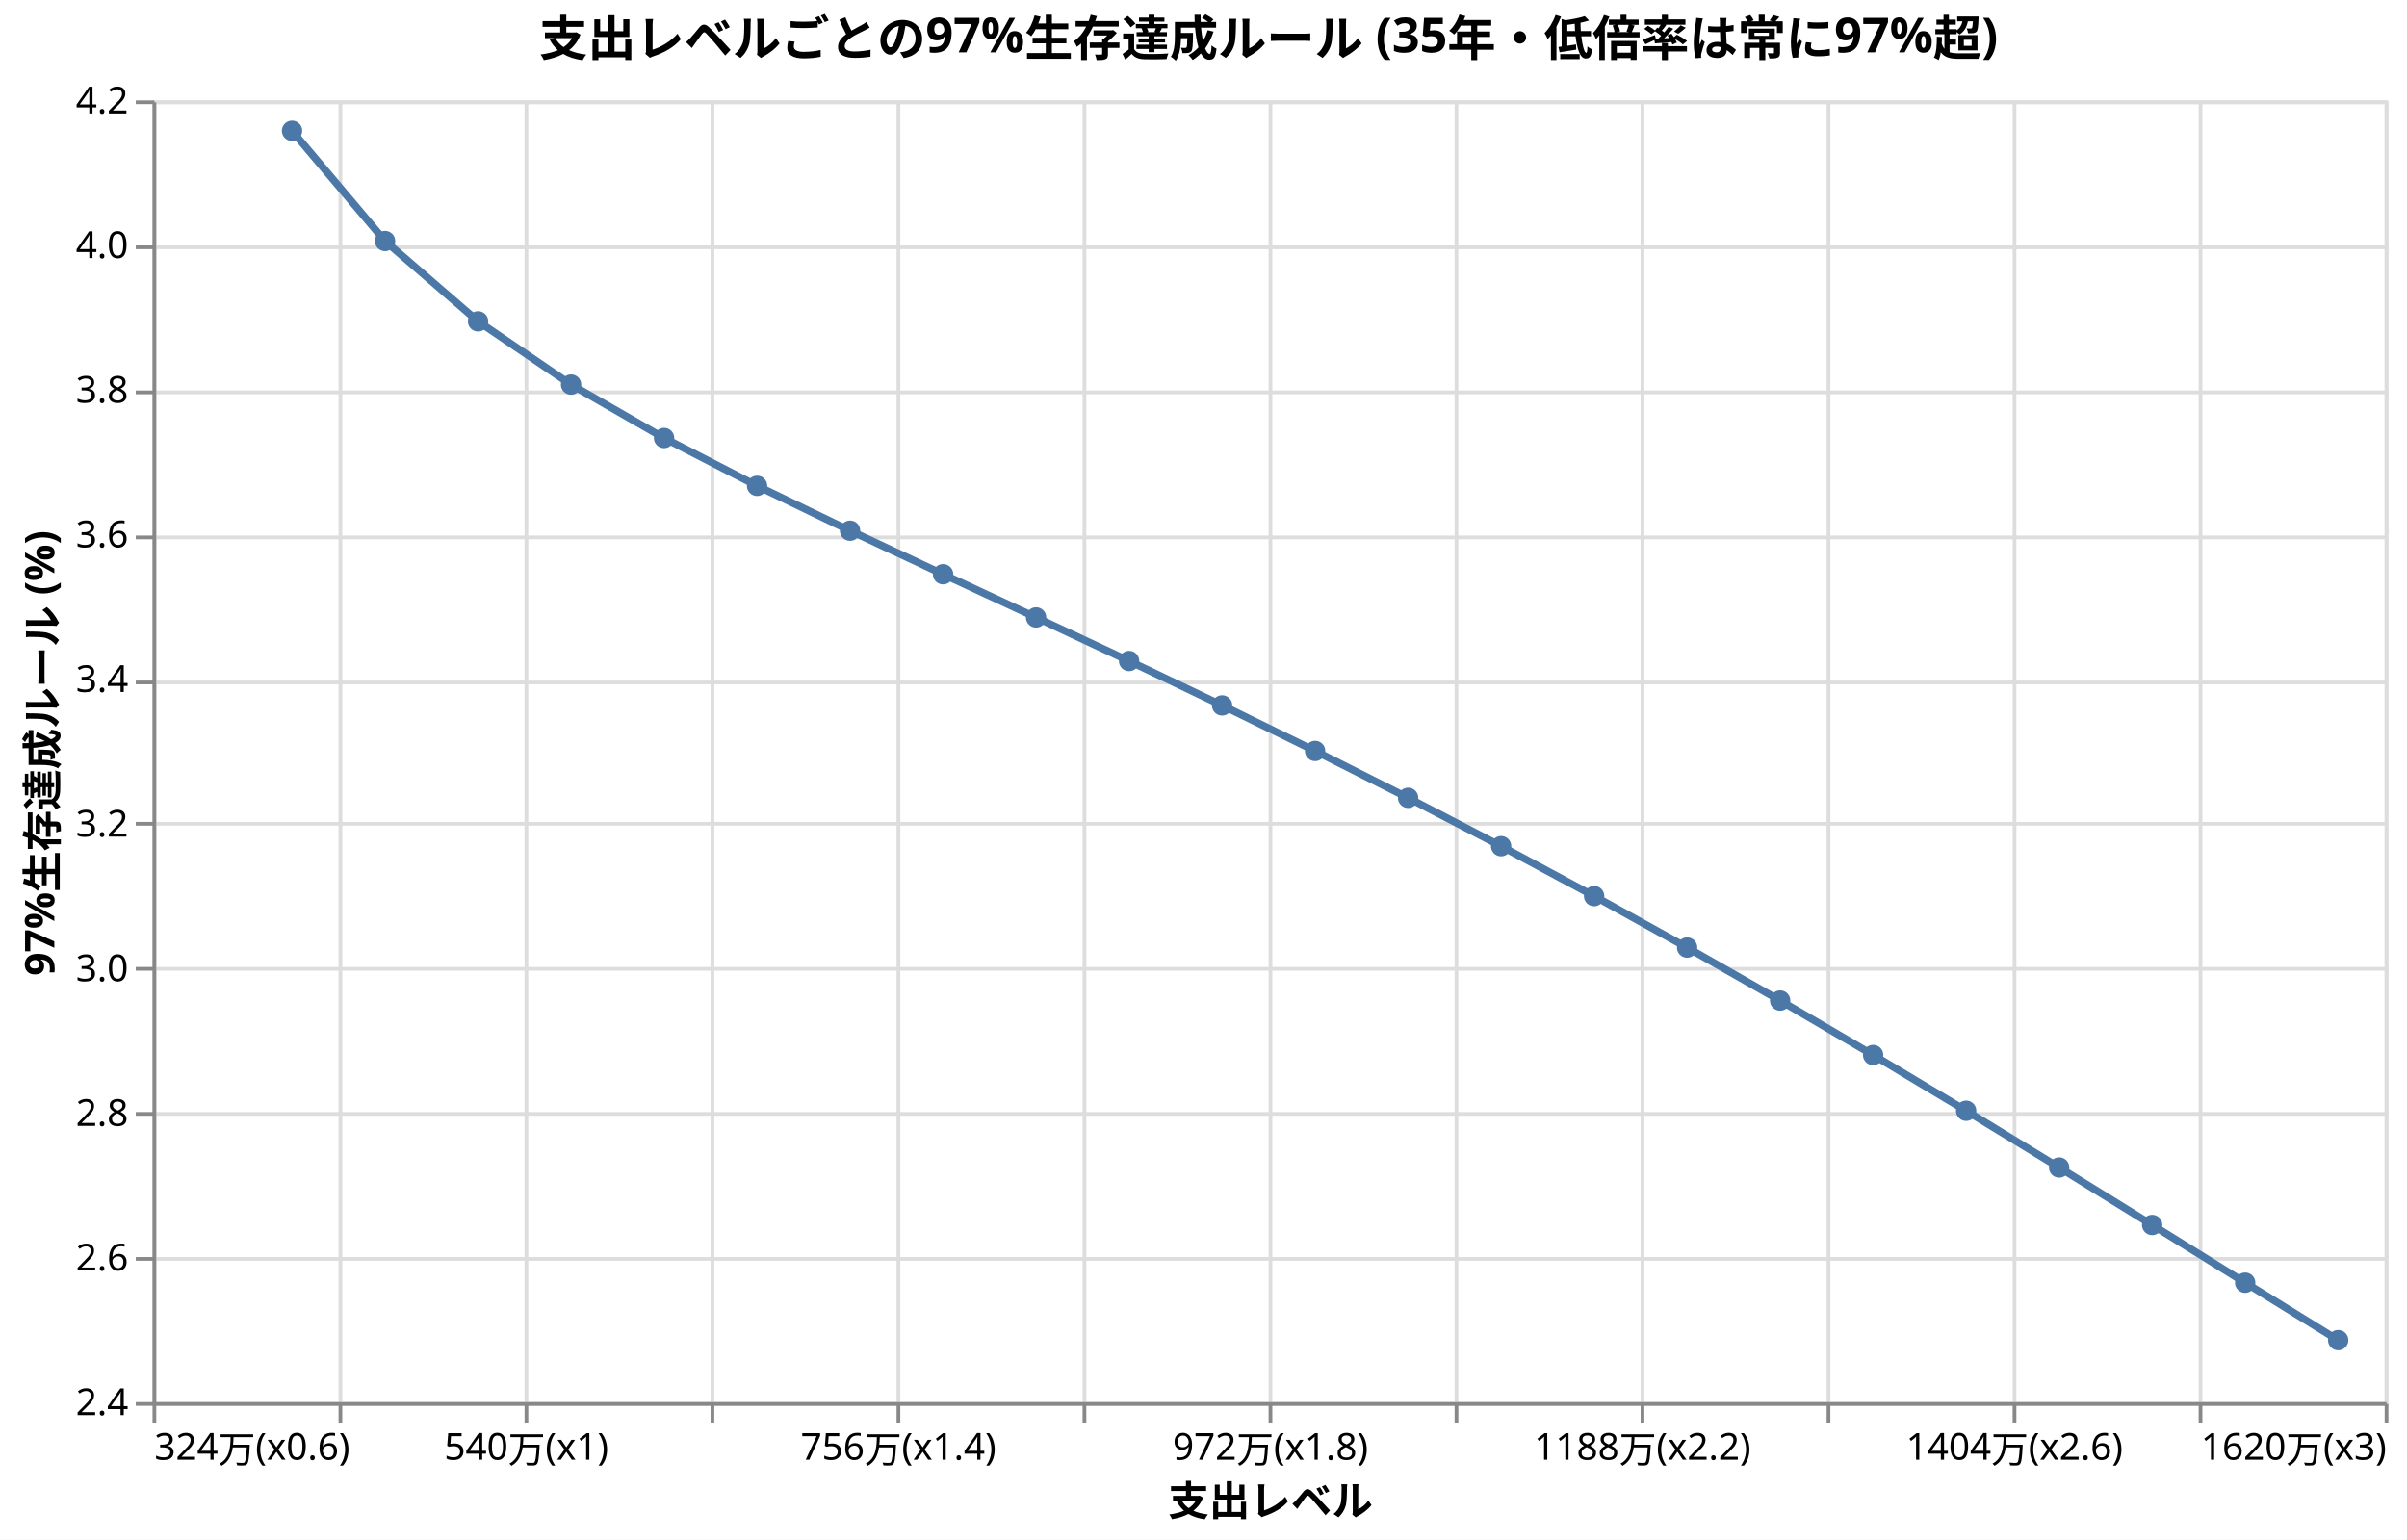
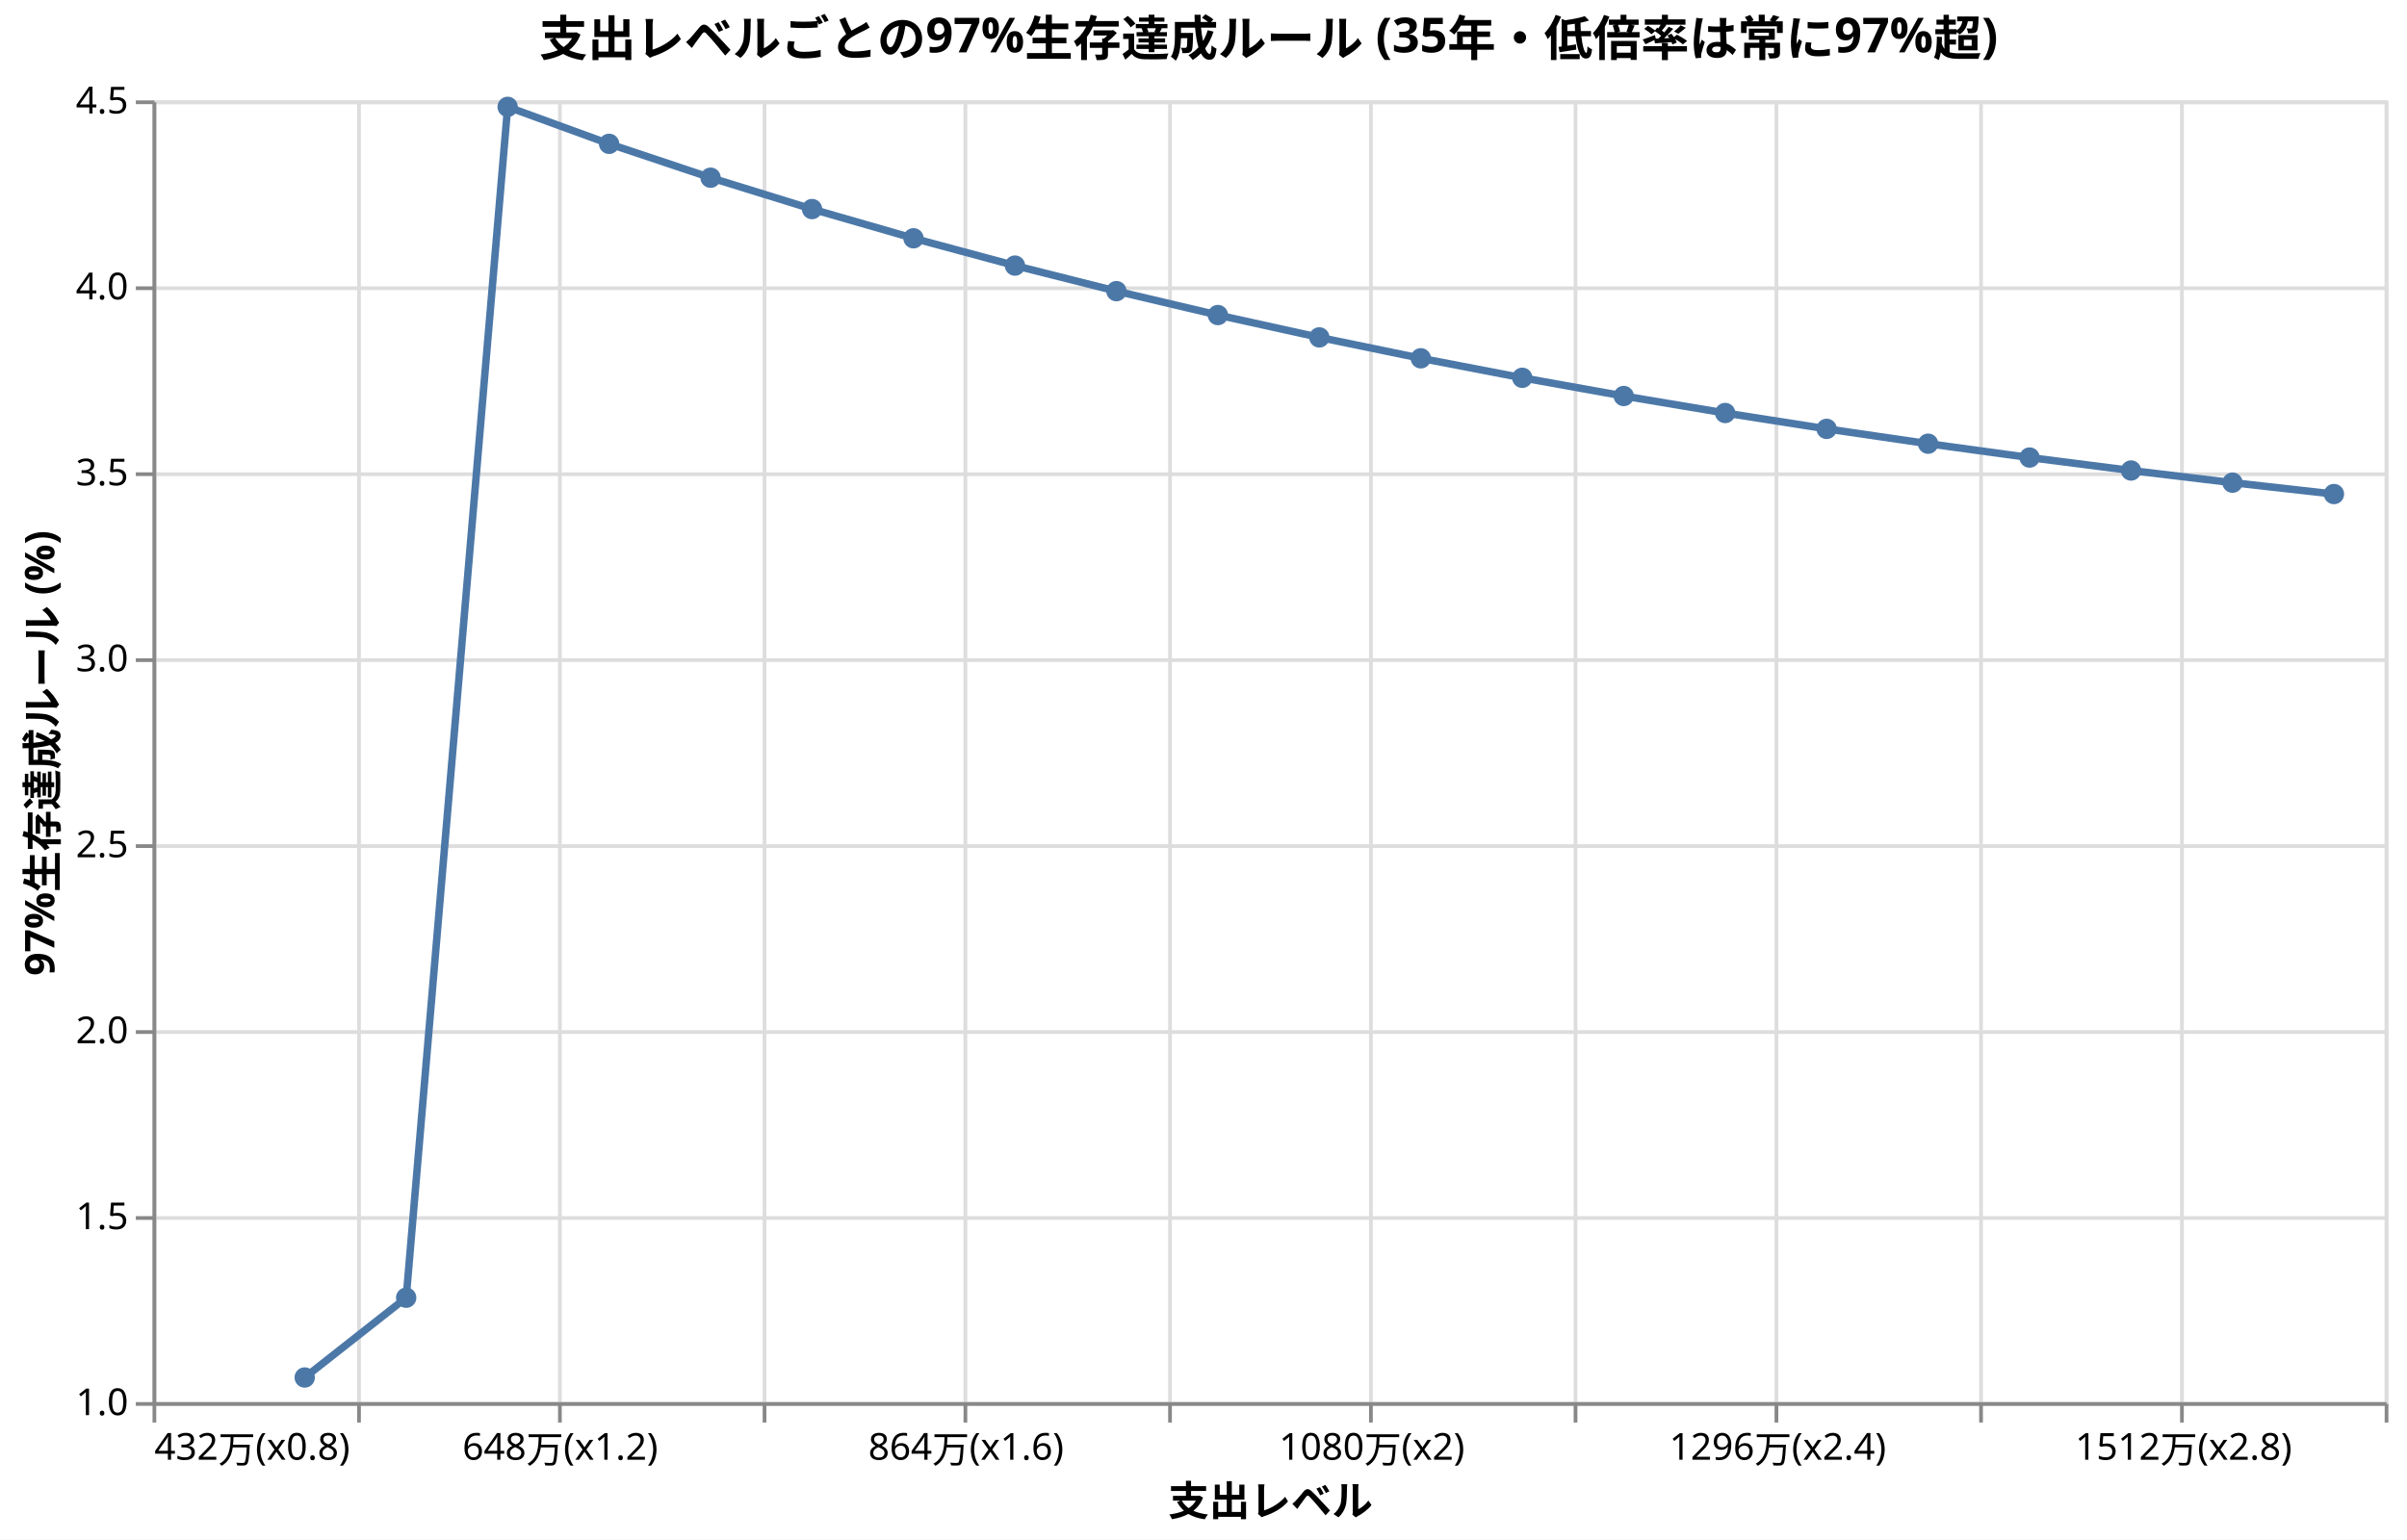
<svg xmlns="http://www.w3.org/2000/svg" version="1.1" class="marks" width="647" height="414" viewBox="0 0 647 414">
  <rect width="647" height="414" fill="white" />
  <g fill="none" stroke-miterlimit="10" transform="translate(41,27)">
    <g class="mark-group role-frame root" role="graphics-object" aria-roledescription="group mark container">
      <g transform="translate(0,0)">
        <path class="background" aria-hidden="true" d="M0.5,0.5h600v350h-600Z" stroke="#ddd" />
        <g>
          <g class="mark-group role-axis" aria-hidden="true">
            <g transform="translate(0.5,350.5)">
              <path class="background" aria-hidden="true" d="M0,0h0v0h0Z" pointer-events="none" />
              <g>
                <g class="mark-rule role-axis-grid" pointer-events="none">
                  <line transform="translate(0,-350)" x2="0" y2="350" stroke="#ddd" stroke-width="1" opacity="1" />
-                   <line transform="translate(50,-350)" x2="0" y2="350" stroke="#ddd" stroke-width="1" opacity="1" />
-                   <line transform="translate(100,-350)" x2="0" y2="350" stroke="#ddd" stroke-width="1" opacity="1" />
-                   <line transform="translate(150,-350)" x2="0" y2="350" stroke="#ddd" stroke-width="1" opacity="1" />
-                   <line transform="translate(200,-350)" x2="0" y2="350" stroke="#ddd" stroke-width="1" opacity="1" />
-                   <line transform="translate(250,-350)" x2="0" y2="350" stroke="#ddd" stroke-width="1" opacity="1" />
-                   <line transform="translate(300,-350)" x2="0" y2="350" stroke="#ddd" stroke-width="1" opacity="1" />
-                   <line transform="translate(350,-350)" x2="0" y2="350" stroke="#ddd" stroke-width="1" opacity="1" />
-                   <line transform="translate(400,-350)" x2="0" y2="350" stroke="#ddd" stroke-width="1" opacity="1" />
-                   <line transform="translate(450,-350)" x2="0" y2="350" stroke="#ddd" stroke-width="1" opacity="1" />
-                   <line transform="translate(500,-350)" x2="0" y2="350" stroke="#ddd" stroke-width="1" opacity="1" />
-                   <line transform="translate(550,-350)" x2="0" y2="350" stroke="#ddd" stroke-width="1" opacity="1" />
+                   <line transform="translate(55,-350)" x2="0" y2="350" stroke="#ddd" stroke-width="1" opacity="1" />
+                   <line transform="translate(109,-350)" x2="0" y2="350" stroke="#ddd" stroke-width="1" opacity="1" />
+                   <line transform="translate(164,-350)" x2="0" y2="350" stroke="#ddd" stroke-width="1" opacity="1" />
+                   <line transform="translate(218,-350)" x2="0" y2="350" stroke="#ddd" stroke-width="1" opacity="1" />
+                   <line transform="translate(273,-350)" x2="0" y2="350" stroke="#ddd" stroke-width="1" opacity="1" />
+                   <line transform="translate(327,-350)" x2="0" y2="350" stroke="#ddd" stroke-width="1" opacity="1" />
+                   <line transform="translate(382,-350)" x2="0" y2="350" stroke="#ddd" stroke-width="1" opacity="1" />
+                   <line transform="translate(436,-350)" x2="0" y2="350" stroke="#ddd" stroke-width="1" opacity="1" />
+                   <line transform="translate(491,-350)" x2="0" y2="350" stroke="#ddd" stroke-width="1" opacity="1" />
+                   <line transform="translate(545,-350)" x2="0" y2="350" stroke="#ddd" stroke-width="1" opacity="1" />
                  <line transform="translate(600,-350)" x2="0" y2="350" stroke="#ddd" stroke-width="1" opacity="1" />
                </g>
              </g>
              <path class="foreground" aria-hidden="true" d="" pointer-events="none" display="none" />
            </g>
          </g>
          <g class="mark-group role-axis" aria-hidden="true">
            <g transform="translate(0.5,0.5)">
              <path class="background" aria-hidden="true" d="M0,0h0v0h0Z" pointer-events="none" />
              <g>
                <g class="mark-rule role-axis-grid" pointer-events="none">
                  <line transform="translate(0,350)" x2="600" y2="0" stroke="#ddd" stroke-width="1" opacity="1" />
-                   <line transform="translate(0,311)" x2="600" y2="0" stroke="#ddd" stroke-width="1" opacity="1" />
-                   <line transform="translate(0,272)" x2="600" y2="0" stroke="#ddd" stroke-width="1" opacity="1" />
-                   <line transform="translate(0,233)" x2="600" y2="0" stroke="#ddd" stroke-width="1" opacity="1" />
-                   <line transform="translate(0,194)" x2="600" y2="0" stroke="#ddd" stroke-width="1" opacity="1" />
-                   <line transform="translate(0,156)" x2="600" y2="0" stroke="#ddd" stroke-width="1" opacity="1" />
-                   <line transform="translate(0,117)" x2="600" y2="0" stroke="#ddd" stroke-width="1" opacity="1" />
-                   <line transform="translate(0,78)" x2="600" y2="0" stroke="#ddd" stroke-width="1" opacity="1" />
-                   <line transform="translate(0,39)" x2="600" y2="0" stroke="#ddd" stroke-width="1" opacity="1" />
+                   <line transform="translate(0,300)" x2="600" y2="0" stroke="#ddd" stroke-width="1" opacity="1" />
+                   <line transform="translate(0,250)" x2="600" y2="0" stroke="#ddd" stroke-width="1" opacity="1" />
+                   <line transform="translate(0,200)" x2="600" y2="0" stroke="#ddd" stroke-width="1" opacity="1" />
+                   <line transform="translate(0,150)" x2="600" y2="0" stroke="#ddd" stroke-width="1" opacity="1" />
+                   <line transform="translate(0,100)" x2="600" y2="0" stroke="#ddd" stroke-width="1" opacity="1" />
+                   <line transform="translate(0,50)" x2="600" y2="0" stroke="#ddd" stroke-width="1" opacity="1" />
                  <line transform="translate(0,0)" x2="600" y2="0" stroke="#ddd" stroke-width="1" opacity="1" />
                </g>
              </g>
              <path class="foreground" aria-hidden="true" d="" pointer-events="none" display="none" />
            </g>
          </g>
-           <g class="mark-group role-axis" role="graphics-symbol" aria-roledescription="axis" aria-label="X-axis titled '支出レベル' for a linear scale with values from 0.6 to 3.0">
+           <g class="mark-group role-axis" role="graphics-symbol" aria-roledescription="axis" aria-label="X-axis titled '支出レベル' for a linear scale with values from 0.8 to 3.0">
            <g transform="translate(0.5,350.5)">
              <path class="background" aria-hidden="true" d="M0,0h0v0h0Z" pointer-events="none" />
              <g>
                <g class="mark-rule role-axis-tick" pointer-events="none">
                  <line transform="translate(0,0)" x2="0" y2="5" stroke="#888" stroke-width="1" opacity="1" />
-                   <line transform="translate(50,0)" x2="0" y2="5" stroke="#888" stroke-width="1" opacity="1" />
-                   <line transform="translate(100,0)" x2="0" y2="5" stroke="#888" stroke-width="1" opacity="1" />
-                   <line transform="translate(150,0)" x2="0" y2="5" stroke="#888" stroke-width="1" opacity="1" />
-                   <line transform="translate(200,0)" x2="0" y2="5" stroke="#888" stroke-width="1" opacity="1" />
-                   <line transform="translate(250,0)" x2="0" y2="5" stroke="#888" stroke-width="1" opacity="1" />
-                   <line transform="translate(300,0)" x2="0" y2="5" stroke="#888" stroke-width="1" opacity="1" />
-                   <line transform="translate(350,0)" x2="0" y2="5" stroke="#888" stroke-width="1" opacity="1" />
-                   <line transform="translate(400,0)" x2="0" y2="5" stroke="#888" stroke-width="1" opacity="1" />
-                   <line transform="translate(450,0)" x2="0" y2="5" stroke="#888" stroke-width="1" opacity="1" />
-                   <line transform="translate(500,0)" x2="0" y2="5" stroke="#888" stroke-width="1" opacity="1" />
-                   <line transform="translate(550,0)" x2="0" y2="5" stroke="#888" stroke-width="1" opacity="1" />
+                   <line transform="translate(55,0)" x2="0" y2="5" stroke="#888" stroke-width="1" opacity="1" />
+                   <line transform="translate(109,0)" x2="0" y2="5" stroke="#888" stroke-width="1" opacity="1" />
+                   <line transform="translate(164,0)" x2="0" y2="5" stroke="#888" stroke-width="1" opacity="1" />
+                   <line transform="translate(218,0)" x2="0" y2="5" stroke="#888" stroke-width="1" opacity="1" />
+                   <line transform="translate(273,0)" x2="0" y2="5" stroke="#888" stroke-width="1" opacity="1" />
+                   <line transform="translate(327,0)" x2="0" y2="5" stroke="#888" stroke-width="1" opacity="1" />
+                   <line transform="translate(382,0)" x2="0" y2="5" stroke="#888" stroke-width="1" opacity="1" />
+                   <line transform="translate(436,0)" x2="0" y2="5" stroke="#888" stroke-width="1" opacity="1" />
+                   <line transform="translate(491,0)" x2="0" y2="5" stroke="#888" stroke-width="1" opacity="1" />
+                   <line transform="translate(545,0)" x2="0" y2="5" stroke="#888" stroke-width="1" opacity="1" />
                  <line transform="translate(600,0)" x2="0" y2="5" stroke="#888" stroke-width="1" opacity="1" />
                </g>
                <g class="mark-text role-axis-label" pointer-events="none">
-                   <text text-anchor="start" transform="translate(0,15)" font-family="sans-serif" font-size="10px" fill="#000" opacity="1">324万(x0.6)</text>
-                   <text text-anchor="middle" transform="translate(50,15)" font-family="sans-serif" font-size="10px" fill="#000" opacity="0">432万(x0.8)</text>
-                   <text text-anchor="middle" transform="translate(100,15)" font-family="sans-serif" font-size="10px" fill="#000" opacity="1">540万(x1)</text>
-                   <text text-anchor="middle" transform="translate(150,15)" font-family="sans-serif" font-size="10px" fill="#000" opacity="0">648万(x1.2)</text>
-                   <text text-anchor="middle" transform="translate(200,15)" font-family="sans-serif" font-size="10px" fill="#000" opacity="1">756万(x1.4)</text>
-                   <text text-anchor="middle" transform="translate(250,15)" font-family="sans-serif" font-size="10px" fill="#000" opacity="0">864万(x1.6)</text>
-                   <text text-anchor="middle" transform="translate(300,15)" font-family="sans-serif" font-size="10px" fill="#000" opacity="1">972万(x1.8)</text>
-                   <text text-anchor="middle" transform="translate(350,15)" font-family="sans-serif" font-size="10px" fill="#000" opacity="0">1080万(x2)</text>
-                   <text text-anchor="middle" transform="translate(400,15)" font-family="sans-serif" font-size="10px" fill="#000" opacity="1">1188万(x2.2)</text>
-                   <text text-anchor="middle" transform="translate(450,15)" font-family="sans-serif" font-size="10px" fill="#000" opacity="0">1296万(x2.4)</text>
-                   <text text-anchor="middle" transform="translate(500,15)" font-family="sans-serif" font-size="10px" fill="#000" opacity="1">1404万(x2.6)</text>
-                   <text text-anchor="middle" transform="translate(550,15)" font-family="sans-serif" font-size="10px" fill="#000" opacity="0">1512万(x2.8)</text>
-                   <text text-anchor="end" transform="translate(600,15)" font-family="sans-serif" font-size="10px" fill="#000" opacity="1">1620万(x3)</text>
+                   <text text-anchor="start" transform="translate(0,15)" font-family="sans-serif" font-size="10px" fill="#000" opacity="1">432万(x0.8)</text>
+                   <text text-anchor="middle" transform="translate(54.54545,15)" font-family="sans-serif" font-size="10px" fill="#000" opacity="0">540万(x1)</text>
+                   <text text-anchor="middle" transform="translate(109.0909,15)" font-family="sans-serif" font-size="10px" fill="#000" opacity="1">648万(x1.2)</text>
+                   <text text-anchor="middle" transform="translate(163.6364,15)" font-family="sans-serif" font-size="10px" fill="#000" opacity="0">756万(x1.4)</text>
+                   <text text-anchor="middle" transform="translate(218.1818,15)" font-family="sans-serif" font-size="10px" fill="#000" opacity="1">864万(x1.6)</text>
+                   <text text-anchor="middle" transform="translate(272.7273,15)" font-family="sans-serif" font-size="10px" fill="#000" opacity="0">972万(x1.8)</text>
+                   <text text-anchor="middle" transform="translate(327.2727,15)" font-family="sans-serif" font-size="10px" fill="#000" opacity="1">1080万(x2)</text>
+                   <text text-anchor="middle" transform="translate(381.8182,15)" font-family="sans-serif" font-size="10px" fill="#000" opacity="0">1188万(x2.2)</text>
+                   <text text-anchor="middle" transform="translate(436.3636,15)" font-family="sans-serif" font-size="10px" fill="#000" opacity="1">1296万(x2.4)</text>
+                   <text text-anchor="middle" transform="translate(490.9091,15)" font-family="sans-serif" font-size="10px" fill="#000" opacity="0">1404万(x2.6)</text>
+                   <text text-anchor="middle" transform="translate(545.4545,15)" font-family="sans-serif" font-size="10px" fill="#000" opacity="1">1512万(x2.8)</text>
+                   <text text-anchor="end" transform="translate(600,15)" font-family="sans-serif" font-size="10px" fill="#000" opacity="0">1620万(x3)</text>
                </g>
                <g class="mark-rule role-axis-domain" pointer-events="none">
                  <line transform="translate(0,0)" x2="600" y2="0" stroke="#888" stroke-width="1" opacity="1" />
                </g>
                <g class="mark-text role-axis-title" pointer-events="none">
                  <text text-anchor="middle" transform="translate(300,30)" font-family="sans-serif" font-size="11px" font-weight="bold" fill="#000" opacity="1">支出レベル</text>
                </g>
              </g>
              <path class="foreground" aria-hidden="true" d="" pointer-events="none" display="none" />
            </g>
          </g>
-           <g class="mark-group role-axis" role="graphics-symbol" aria-roledescription="axis" aria-label="Y-axis titled '97%生存達成ルール (%)' for a linear scale with values from 2.4 to 4.2">
+           <g class="mark-group role-axis" role="graphics-symbol" aria-roledescription="axis" aria-label="Y-axis titled '97%生存達成ルール (%)' for a linear scale with values from 1.0 to 4.5">
            <g transform="translate(0.5,0.5)">
              <path class="background" aria-hidden="true" d="M0,0h0v0h0Z" pointer-events="none" />
              <g>
                <g class="mark-rule role-axis-tick" pointer-events="none">
                  <line transform="translate(0,350)" x2="-5" y2="0" stroke="#888" stroke-width="1" opacity="1" />
-                   <line transform="translate(0,311)" x2="-5" y2="0" stroke="#888" stroke-width="1" opacity="1" />
-                   <line transform="translate(0,272)" x2="-5" y2="0" stroke="#888" stroke-width="1" opacity="1" />
-                   <line transform="translate(0,233)" x2="-5" y2="0" stroke="#888" stroke-width="1" opacity="1" />
-                   <line transform="translate(0,194)" x2="-5" y2="0" stroke="#888" stroke-width="1" opacity="1" />
-                   <line transform="translate(0,156)" x2="-5" y2="0" stroke="#888" stroke-width="1" opacity="1" />
-                   <line transform="translate(0,117)" x2="-5" y2="0" stroke="#888" stroke-width="1" opacity="1" />
-                   <line transform="translate(0,78)" x2="-5" y2="0" stroke="#888" stroke-width="1" opacity="1" />
-                   <line transform="translate(0,39)" x2="-5" y2="0" stroke="#888" stroke-width="1" opacity="1" />
+                   <line transform="translate(0,300)" x2="-5" y2="0" stroke="#888" stroke-width="1" opacity="1" />
+                   <line transform="translate(0,250)" x2="-5" y2="0" stroke="#888" stroke-width="1" opacity="1" />
+                   <line transform="translate(0,200)" x2="-5" y2="0" stroke="#888" stroke-width="1" opacity="1" />
+                   <line transform="translate(0,150)" x2="-5" y2="0" stroke="#888" stroke-width="1" opacity="1" />
+                   <line transform="translate(0,100)" x2="-5" y2="0" stroke="#888" stroke-width="1" opacity="1" />
+                   <line transform="translate(0,50)" x2="-5" y2="0" stroke="#888" stroke-width="1" opacity="1" />
                  <line transform="translate(0,0)" x2="-5" y2="0" stroke="#888" stroke-width="1" opacity="1" />
                </g>
                <g class="mark-text role-axis-label" pointer-events="none">
-                   <text text-anchor="end" transform="translate(-7,353)" font-family="sans-serif" font-size="10px" fill="#000" opacity="1">2.4</text>
-                   <text text-anchor="end" transform="translate(-7,314.1111)" font-family="sans-serif" font-size="10px" fill="#000" opacity="1">2.6</text>
-                   <text text-anchor="end" transform="translate(-7,275.2222)" font-family="sans-serif" font-size="10px" fill="#000" opacity="1">2.8</text>
-                   <text text-anchor="end" transform="translate(-7,236.3333)" font-family="sans-serif" font-size="10px" fill="#000" opacity="1">3.0</text>
-                   <text text-anchor="end" transform="translate(-7,197.4444)" font-family="sans-serif" font-size="10px" fill="#000" opacity="1">3.2</text>
-                   <text text-anchor="end" transform="translate(-7,158.5556)" font-family="sans-serif" font-size="10px" fill="#000" opacity="1">3.4</text>
-                   <text text-anchor="end" transform="translate(-7,119.6667)" font-family="sans-serif" font-size="10px" fill="#000" opacity="1">3.6</text>
-                   <text text-anchor="end" transform="translate(-7,80.77778)" font-family="sans-serif" font-size="10px" fill="#000" opacity="1">3.8</text>
-                   <text text-anchor="end" transform="translate(-7,41.88889)" font-family="sans-serif" font-size="10px" fill="#000" opacity="1">4.0</text>
-                   <text text-anchor="end" transform="translate(-7,3)" font-family="sans-serif" font-size="10px" fill="#000" opacity="1">4.2</text>
+                   <text text-anchor="end" transform="translate(-7,353)" font-family="sans-serif" font-size="10px" fill="#000" opacity="1">1.0</text>
+                   <text text-anchor="end" transform="translate(-7,303)" font-family="sans-serif" font-size="10px" fill="#000" opacity="1">1.5</text>
+                   <text text-anchor="end" transform="translate(-7,253)" font-family="sans-serif" font-size="10px" fill="#000" opacity="1">2.0</text>
+                   <text text-anchor="end" transform="translate(-7,203)" font-family="sans-serif" font-size="10px" fill="#000" opacity="1">2.5</text>
+                   <text text-anchor="end" transform="translate(-7,153)" font-family="sans-serif" font-size="10px" fill="#000" opacity="1">3.0</text>
+                   <text text-anchor="end" transform="translate(-7,103)" font-family="sans-serif" font-size="10px" fill="#000" opacity="1">3.5</text>
+                   <text text-anchor="end" transform="translate(-7,53)" font-family="sans-serif" font-size="10px" fill="#000" opacity="1">4.0</text>
+                   <text text-anchor="end" transform="translate(-7,3)" font-family="sans-serif" font-size="10px" fill="#000" opacity="1">4.5</text>
                </g>
                <g class="mark-rule role-axis-domain" pointer-events="none">
                  <line transform="translate(0,350)" x2="0" y2="-350" stroke="#888" stroke-width="1" opacity="1" />
                </g>
                <g class="mark-text role-axis-title" pointer-events="none">
                  <text text-anchor="middle" transform="translate(-24.90137,175) rotate(-90) translate(0,-2)" font-family="sans-serif" font-size="11px" font-weight="bold" fill="#000" opacity="1">97%生存達成ルール (%)</text>
                </g>
              </g>
              <path class="foreground" aria-hidden="true" d="" pointer-events="none" display="none" />
            </g>
          </g>
          <g class="mark-line role-mark layer_0_marks" role="graphics-object" aria-roledescription="line mark container">
-             <path aria-label="支出レベル: 0.75; 97%生存達成ルール (%): 4.15799352908; multiplier: 0.75; optimal_rule: 4.15799352908" role="graphics-symbol" aria-roledescription="line mark" d="M37.5,8.168L62.5,37.809L87.5,59.407L112.5,76.41L137.5,90.771L162.5,103.636L187.5,115.701L212.5,127.401L237.5,139.018L262.5,150.735L287.5,162.674L312.5,174.919L337.5,187.524L362.5,200.526L387.5,213.943L412.5,227.782L437.5,242.035L462.5,256.675L487.5,271.661L512.5,286.926L537.5,302.378L562.5,317.899L587.5,333.343" stroke="#4c78a8" stroke-width="2" />
+             <path aria-label="支出レベル: 0.95; 97%生存達成ルール (%): 1.06615537458; multiplier: 0.95; optimal_rule: 1.06615537458" role="graphics-symbol" aria-roledescription="line mark" d="M40.909,343.384L68.182,321.931L95.455,1.731L122.727,11.675L150,20.783L177.273,29.215L204.545,37.071L231.818,44.414L259.091,51.284L286.364,57.712L313.636,63.723L340.909,69.34L368.182,74.585L395.455,79.482L422.727,84.052L450,88.318L477.273,92.303L504.545,96.028L531.818,99.514L559.091,102.779L586.364,105.842" stroke="#4c78a8" stroke-width="2" />
          </g>
          <g class="mark-symbol role-mark layer_1_marks" role="graphics-object" aria-roledescription="symbol mark container">
-             <path aria-label="支出レベル: 0.75; 97%生存達成ルール (%): 4.15799352908; multiplier: 0.75; optimal_rule: 4.15799352908" role="graphics-symbol" aria-roledescription="point" transform="translate(37.5,8.167925)" d="M2.739,0A2.739,2.739,0,1,1,-2.739,0A2.739,2.739,0,1,1,2.739,0" fill="#4c78a8" stroke-width="2" opacity="1" />
-             <path aria-label="支出レベル: 0.85; 97%生存達成ルール (%): 4.00555266926; multiplier: 0.85; optimal_rule: 4.00555266926" role="graphics-symbol" aria-roledescription="point" transform="translate(62.5,37.8092)" d="M2.739,0A2.739,2.739,0,1,1,-2.739,0A2.739,2.739,0,1,1,2.739,0" fill="#4c78a8" stroke-width="2" opacity="1" />
-             <path aria-label="支出レベル: 0.95; 97%生存達成ルール (%): 3.8944804348; multiplier: 0.95; optimal_rule: 3.8944804348" role="graphics-symbol" aria-roledescription="point" transform="translate(87.5,59.40658)" d="M2.739,0A2.739,2.739,0,1,1,-2.739,0A2.739,2.739,0,1,1,2.739,0" fill="#4c78a8" stroke-width="2" opacity="1" />
-             <path aria-label="支出レベル: 1.05; 97%生存達成ルール (%): 3.80703327498; multiplier: 1.05; optimal_rule: 3.80703327498" role="graphics-symbol" aria-roledescription="point" transform="translate(112.5,76.4102)" d="M2.739,0A2.739,2.739,0,1,1,-2.739,0A2.739,2.739,0,1,1,2.739,0" fill="#4c78a8" stroke-width="2" opacity="1" />
-             <path aria-label="支出レベル: 1.15; 97%生存達成ルール (%): 3.73317672572; multiplier: 1.15; optimal_rule: 3.73317672572" role="graphics-symbol" aria-roledescription="point" transform="translate(137.5,90.77119)" d="M2.739,0A2.739,2.739,0,1,1,-2.739,0A2.739,2.739,0,1,1,2.739,0" fill="#4c78a8" stroke-width="2" opacity="1" />
-             <path aria-label="支出レベル: 1.25; 97%生存達成ルール (%): 3.66701575253; multiplier: 1.25; optimal_rule: 3.66701575253" role="graphics-symbol" aria-roledescription="point" transform="translate(162.5,103.6358)" d="M2.739,0A2.739,2.739,0,1,1,-2.739,0A2.739,2.739,0,1,1,2.739,0" fill="#4c78a8" stroke-width="2" opacity="1" />
-             <path aria-label="支出レベル: 1.35; 97%生存達成ルール (%): 3.60496857376; multiplier: 1.35; optimal_rule: 3.60496857376" role="graphics-symbol" aria-roledescription="point" transform="translate(187.5,115.7006)" d="M2.739,0A2.739,2.739,0,1,1,-2.739,0A2.739,2.739,0,1,1,2.739,0" fill="#4c78a8" stroke-width="2" opacity="1" />
-             <path aria-label="支出レベル: 1.45; 97%生存達成ルール (%): 3.54479331968; multiplier: 1.45; optimal_rule: 3.54479331968" role="graphics-symbol" aria-roledescription="point" transform="translate(212.5,127.4013)" d="M2.739,0A2.739,2.739,0,1,1,-2.739,0A2.739,2.739,0,1,1,2.739,0" fill="#4c78a8" stroke-width="2" opacity="1" />
-             <path aria-label="支出レベル: 1.55; 97%生存達成ルール (%): 3.48504996991; multiplier: 1.55; optimal_rule: 3.48504996991" role="graphics-symbol" aria-roledescription="point" transform="translate(237.5,139.0181)" d="M2.739,0A2.739,2.739,0,1,1,-2.739,0A2.739,2.739,0,1,1,2.739,0" fill="#4c78a8" stroke-width="2" opacity="1" />
-             <path aria-label="支出レベル: 1.65; 97%生存達成ルール (%): 3.42479303516; multiplier: 1.65; optimal_rule: 3.42479303516" role="graphics-symbol" aria-roledescription="point" transform="translate(262.5,150.7347)" d="M2.739,0A2.739,2.739,0,1,1,-2.739,0A2.739,2.739,0,1,1,2.739,0" fill="#4c78a8" stroke-width="2" opacity="1" />
-             <path aria-label="支出レベル: 1.75; 97%生存達成ルール (%): 3.36339109948; multiplier: 1.75; optimal_rule: 3.36339109948" role="graphics-symbol" aria-roledescription="point" transform="translate(287.5,162.674)" d="M2.739,0A2.739,2.739,0,1,1,-2.739,0A2.739,2.739,0,1,1,2.739,0" fill="#4c78a8" stroke-width="2" opacity="1" />
-             <path aria-label="支出レベル: 1.85; 97%生存達成ルール (%): 3.30041870362; multiplier: 1.85; optimal_rule: 3.30041870362" role="graphics-symbol" aria-roledescription="point" transform="translate(312.5,174.9186)" d="M2.739,0A2.739,2.739,0,1,1,-2.739,0A2.739,2.739,0,1,1,2.739,0" fill="#4c78a8" stroke-width="2" opacity="1" />
-             <path aria-label="支出レベル: 1.95; 97%生存達成ルール (%): 3.23559112133; multiplier: 1.95; optimal_rule: 3.23559112133" role="graphics-symbol" aria-roledescription="point" transform="translate(337.5,187.5239)" d="M2.739,0A2.739,2.739,0,1,1,-2.739,0A2.739,2.739,0,1,1,2.739,0" fill="#4c78a8" stroke-width="2" opacity="1" />
-             <path aria-label="支出レベル: 2.05; 97%生存達成ルール (%): 3.1687257616; multiplier: 2.05; optimal_rule: 3.1687257616" role="graphics-symbol" aria-roledescription="point" transform="translate(362.5,200.5255)" d="M2.739,0A2.739,2.739,0,1,1,-2.739,0A2.739,2.739,0,1,1,2.739,0" fill="#4c78a8" stroke-width="2" opacity="1" />
-             <path aria-label="支出レベル: 2.15; 97%生存達成ルール (%): 3.09972109736; multiplier: 2.15; optimal_rule: 3.09972109736" role="graphics-symbol" aria-roledescription="point" transform="translate(387.5,213.9431)" d="M2.739,0A2.739,2.739,0,1,1,-2.739,0A2.739,2.739,0,1,1,2.739,0" fill="#4c78a8" stroke-width="2" opacity="1" />
-             <path aria-label="支出レベル: 2.25; 97%生存達成ルール (%): 3.02854802807; multiplier: 2.25; optimal_rule: 3.02854802807" role="graphics-symbol" aria-roledescription="point" transform="translate(412.5,227.7823)" d="M2.739,0A2.739,2.739,0,1,1,-2.739,0A2.739,2.739,0,1,1,2.739,0" fill="#4c78a8" stroke-width="2" opacity="1" />
-             <path aria-label="支出レベル: 2.35; 97%生存達成ルール (%): 2.95525081341; multiplier: 2.35; optimal_rule: 2.95525081341" role="graphics-symbol" aria-roledescription="point" transform="translate(437.5,242.0346)" d="M2.739,0A2.739,2.739,0,1,1,-2.739,0A2.739,2.739,0,1,1,2.739,0" fill="#4c78a8" stroke-width="2" opacity="1" />
-             <path aria-label="支出レベル: 2.45; 97%生存達成ルール (%): 2.8799557952; multiplier: 2.45; optimal_rule: 2.8799557952" role="graphics-symbol" aria-roledescription="point" transform="translate(462.5,256.6753)" d="M2.739,0A2.739,2.739,0,1,1,-2.739,0A2.739,2.739,0,1,1,2.739,0" fill="#4c78a8" stroke-width="2" opacity="1" />
-             <path aria-label="支出レベル: 2.55; 97%生存達成ルール (%): 2.80288624675; multiplier: 2.55; optimal_rule: 2.80288624675" role="graphics-symbol" aria-roledescription="point" transform="translate(487.5,271.661)" d="M2.739,0A2.739,2.739,0,1,1,-2.739,0A2.739,2.739,0,1,1,2.739,0" fill="#4c78a8" stroke-width="2" opacity="1" />
-             <path aria-label="支出レベル: 2.65; 97%生存達成ルール (%): 2.7243808042; multiplier: 2.65; optimal_rule: 2.7243808042" role="graphics-symbol" aria-roledescription="point" transform="translate(512.5,286.926)" d="M2.739,0A2.739,2.739,0,1,1,-2.739,0A2.739,2.739,0,1,1,2.739,0" fill="#4c78a8" stroke-width="2" opacity="1" />
-             <path aria-label="支出レベル: 2.75; 97%生存達成ルール (%): 2.64491096739; multiplier: 2.75; optimal_rule: 2.64491096739" role="graphics-symbol" aria-roledescription="point" transform="translate(537.5,302.3784)" d="M2.739,0A2.739,2.739,0,1,1,-2.739,0A2.739,2.739,0,1,1,2.739,0" fill="#4c78a8" stroke-width="2" opacity="1" />
-             <path aria-label="支出レベル: 2.85; 97%生存達成ルール (%): 2.56509040169; multiplier: 2.85; optimal_rule: 2.56509040169" role="graphics-symbol" aria-roledescription="point" transform="translate(562.5,317.8991)" d="M2.739,0A2.739,2.739,0,1,1,-2.739,0A2.739,2.739,0,1,1,2.739,0" fill="#4c78a8" stroke-width="2" opacity="1" />
-             <path aria-label="支出レベル: 2.95; 97%生存達成ルール (%): 2.48566645203; multiplier: 2.95; optimal_rule: 2.48566645203" role="graphics-symbol" aria-roledescription="point" transform="translate(587.5,333.3426)" d="M2.739,0A2.739,2.739,0,1,1,-2.739,0A2.739,2.739,0,1,1,2.739,0" fill="#4c78a8" stroke-width="2" opacity="1" />
+             <path aria-label="支出レベル: 0.95; 97%生存達成ルール (%): 1.06615537458; multiplier: 0.95; optimal_rule: 1.06615537458" role="graphics-symbol" aria-roledescription="point" transform="translate(40.90909,343.3845)" d="M2.739,0A2.739,2.739,0,1,1,-2.739,0A2.739,2.739,0,1,1,2.739,0" fill="#4c78a8" stroke-width="2" opacity="1" />
+             <path aria-label="支出レベル: 1.05; 97%生存達成ルール (%): 1.28069449712; multiplier: 1.05; optimal_rule: 1.28069449712" role="graphics-symbol" aria-roledescription="point" transform="translate(68.18182,321.9306)" d="M2.739,0A2.739,2.739,0,1,1,-2.739,0A2.739,2.739,0,1,1,2.739,0" fill="#4c78a8" stroke-width="2" opacity="1" />
+             <path aria-label="支出レベル: 1.15; 97%生存達成ルール (%): 4.482686438; multiplier: 1.15; optimal_rule: 4.482686438" role="graphics-symbol" aria-roledescription="point" transform="translate(95.45455,1.731356)" d="M2.739,0A2.739,2.739,0,1,1,-2.739,0A2.739,2.739,0,1,1,2.739,0" fill="#4c78a8" stroke-width="2" opacity="1" />
+             <path aria-label="支出レベル: 1.25; 97%生存達成ルール (%): 4.38324639789; multiplier: 1.25; optimal_rule: 4.38324639789" role="graphics-symbol" aria-roledescription="point" transform="translate(122.7273,11.67536)" d="M2.739,0A2.739,2.739,0,1,1,-2.739,0A2.739,2.739,0,1,1,2.739,0" fill="#4c78a8" stroke-width="2" opacity="1" />
+             <path aria-label="支出レベル: 1.35; 97%生存達成ルール (%): 4.292173817; multiplier: 1.35; optimal_rule: 4.292173817" role="graphics-symbol" aria-roledescription="point" transform="translate(150,20.78262)" d="M2.739,0A2.739,2.739,0,1,1,-2.739,0A2.739,2.739,0,1,1,2.739,0" fill="#4c78a8" stroke-width="2" opacity="1" />
+             <path aria-label="支出レベル: 1.45; 97%生存達成ルール (%): 4.20785195907; multiplier: 1.45; optimal_rule: 4.20785195907" role="graphics-symbol" aria-roledescription="point" transform="translate(177.2727,29.2148)" d="M2.739,0A2.739,2.739,0,1,1,-2.739,0A2.739,2.739,0,1,1,2.739,0" fill="#4c78a8" stroke-width="2" opacity="1" />
+             <path aria-label="支出レベル: 1.55; 97%生存達成ルール (%): 4.12928932236; multiplier: 1.55; optimal_rule: 4.12928932236" role="graphics-symbol" aria-roledescription="point" transform="translate(204.5455,37.07107)" d="M2.739,0A2.739,2.739,0,1,1,-2.739,0A2.739,2.739,0,1,1,2.739,0" fill="#4c78a8" stroke-width="2" opacity="1" />
+             <path aria-label="支出レベル: 1.65; 97%生存達成ルール (%): 4.05586322786; multiplier: 1.65; optimal_rule: 4.05586322786" role="graphics-symbol" aria-roledescription="point" transform="translate(231.8182,44.41368)" d="M2.739,0A2.739,2.739,0,1,1,-2.739,0A2.739,2.739,0,1,1,2.739,0" fill="#4c78a8" stroke-width="2" opacity="1" />
+             <path aria-label="支出レベル: 1.75; 97%生存達成ルール (%): 3.98716034811; multiplier: 1.75; optimal_rule: 3.98716034811" role="graphics-symbol" aria-roledescription="point" transform="translate(259.0909,51.28397)" d="M2.739,0A2.739,2.739,0,1,1,-2.739,0A2.739,2.739,0,1,1,2.739,0" fill="#4c78a8" stroke-width="2" opacity="1" />
+             <path aria-label="支出レベル: 1.85; 97%生存達成ルール (%): 3.9228784386; multiplier: 1.85; optimal_rule: 3.9228784386" role="graphics-symbol" aria-roledescription="point" transform="translate(286.3636,57.71216)" d="M2.739,0A2.739,2.739,0,1,1,-2.739,0A2.739,2.739,0,1,1,2.739,0" fill="#4c78a8" stroke-width="2" opacity="1" />
+             <path aria-label="支出レベル: 1.95; 97%生存達成ルール (%): 3.86276783863; multiplier: 1.95; optimal_rule: 3.86276783863" role="graphics-symbol" aria-roledescription="point" transform="translate(313.6364,63.72322)" d="M2.739,0A2.739,2.739,0,1,1,-2.739,0A2.739,2.739,0,1,1,2.739,0" fill="#4c78a8" stroke-width="2" opacity="1" />
+             <path aria-label="支出レベル: 2.05; 97%生存達成ルール (%): 3.80659899633; multiplier: 2.05; optimal_rule: 3.80659899633" role="graphics-symbol" aria-roledescription="point" transform="translate(340.9091,69.3401)" d="M2.739,0A2.739,2.739,0,1,1,-2.739,0A2.739,2.739,0,1,1,2.739,0" fill="#4c78a8" stroke-width="2" opacity="1" />
+             <path aria-label="支出レベル: 2.15; 97%生存達成ルール (%): 3.75414667329; multiplier: 2.15; optimal_rule: 3.75414667329" role="graphics-symbol" aria-roledescription="point" transform="translate(368.1818,74.58533)" d="M2.739,0A2.739,2.739,0,1,1,-2.739,0A2.739,2.739,0,1,1,2.739,0" fill="#4c78a8" stroke-width="2" opacity="1" />
+             <path aria-label="支出レベル: 2.25; 97%生存達成ルール (%): 3.70518429795; multiplier: 2.25; optimal_rule: 3.70518429795" role="graphics-symbol" aria-roledescription="point" transform="translate(395.4545,79.48157)" d="M2.739,0A2.739,2.739,0,1,1,-2.739,0A2.739,2.739,0,1,1,2.739,0" fill="#4c78a8" stroke-width="2" opacity="1" />
+             <path aria-label="支出レベル: 2.35; 97%生存達成ルール (%): 3.65948395022; multiplier: 2.35; optimal_rule: 3.65948395022" role="graphics-symbol" aria-roledescription="point" transform="translate(422.7273,84.0516)" d="M2.739,0A2.739,2.739,0,1,1,-2.739,0A2.739,2.739,0,1,1,2.739,0" fill="#4c78a8" stroke-width="2" opacity="1" />
+             <path aria-label="支出レベル: 2.45; 97%生存達成ルール (%): 3.61681898714; multiplier: 2.45; optimal_rule: 3.61681898714" role="graphics-symbol" aria-roledescription="point" transform="translate(450,88.3181)" d="M2.739,0A2.739,2.739,0,1,1,-2.739,0A2.739,2.739,0,1,1,2.739,0" fill="#4c78a8" stroke-width="2" opacity="1" />
+             <path aria-label="支出レベル: 2.55; 97%生存達成ルール (%): 3.57696747026; multiplier: 2.55; optimal_rule: 3.57696747026" role="graphics-symbol" aria-roledescription="point" transform="translate(477.2727,92.30325)" d="M2.739,0A2.739,2.739,0,1,1,-2.739,0A2.739,2.739,0,1,1,2.739,0" fill="#4c78a8" stroke-width="2" opacity="1" />
+             <path aria-label="支出レベル: 2.65; 97%生存達成ルール (%): 3.53971538016; multiplier: 2.65; optimal_rule: 3.53971538016" role="graphics-symbol" aria-roledescription="point" transform="translate(504.5455,96.02846)" d="M2.739,0A2.739,2.739,0,1,1,-2.739,0A2.739,2.739,0,1,1,2.739,0" fill="#4c78a8" stroke-width="2" opacity="1" />
+             <path aria-label="支出レベル: 2.75; 97%生存達成ルール (%): 3.50485915283; multiplier: 2.75; optimal_rule: 3.50485915283" role="graphics-symbol" aria-roledescription="point" transform="translate(531.8182,99.51408)" d="M2.739,0A2.739,2.739,0,1,1,-2.739,0A2.739,2.739,0,1,1,2.739,0" fill="#4c78a8" stroke-width="2" opacity="1" />
+             <path aria-label="支出レベル: 2.85; 97%生存達成ルール (%): 3.47220740731; multiplier: 2.85; optimal_rule: 3.47220740731" role="graphics-symbol" aria-roledescription="point" transform="translate(559.0909,102.7793)" d="M2.739,0A2.739,2.739,0,1,1,-2.739,0A2.739,2.739,0,1,1,2.739,0" fill="#4c78a8" stroke-width="2" opacity="1" />
+             <path aria-label="支出レベル: 2.95; 97%生存達成ルール (%): 3.44158191401; multiplier: 2.95; optimal_rule: 3.44158191401" role="graphics-symbol" aria-roledescription="point" transform="translate(586.3636,105.8418)" d="M2.739,0A2.739,2.739,0,1,1,-2.739,0A2.739,2.739,0,1,1,2.739,0" fill="#4c78a8" stroke-width="2" opacity="1" />
          </g>
          <g class="mark-group role-title">
            <g transform="translate(300,-22)">
              <path class="background" aria-hidden="true" d="M0,0h0v0h0Z" pointer-events="none" />
              <g>
                <g class="mark-text role-title-text" role="graphics-symbol" aria-roledescription="title" aria-label="Title text '支出レベルごとの97%生存達成ルール (35年・低倍率は常に97%超)'" pointer-events="none">
                  <text text-anchor="middle" transform="translate(0,10)" font-family="sans-serif" font-size="13px" font-weight="bold" fill="#000" opacity="1">支出レベルごとの97%生存達成ルール (35年・低倍率は常に97%超)</text>
                </g>
              </g>
              <path class="foreground" aria-hidden="true" d="" pointer-events="none" display="none" />
            </g>
          </g>
        </g>
        <path class="foreground" aria-hidden="true" d="" display="none" />
      </g>
    </g>
  </g>
</svg>
